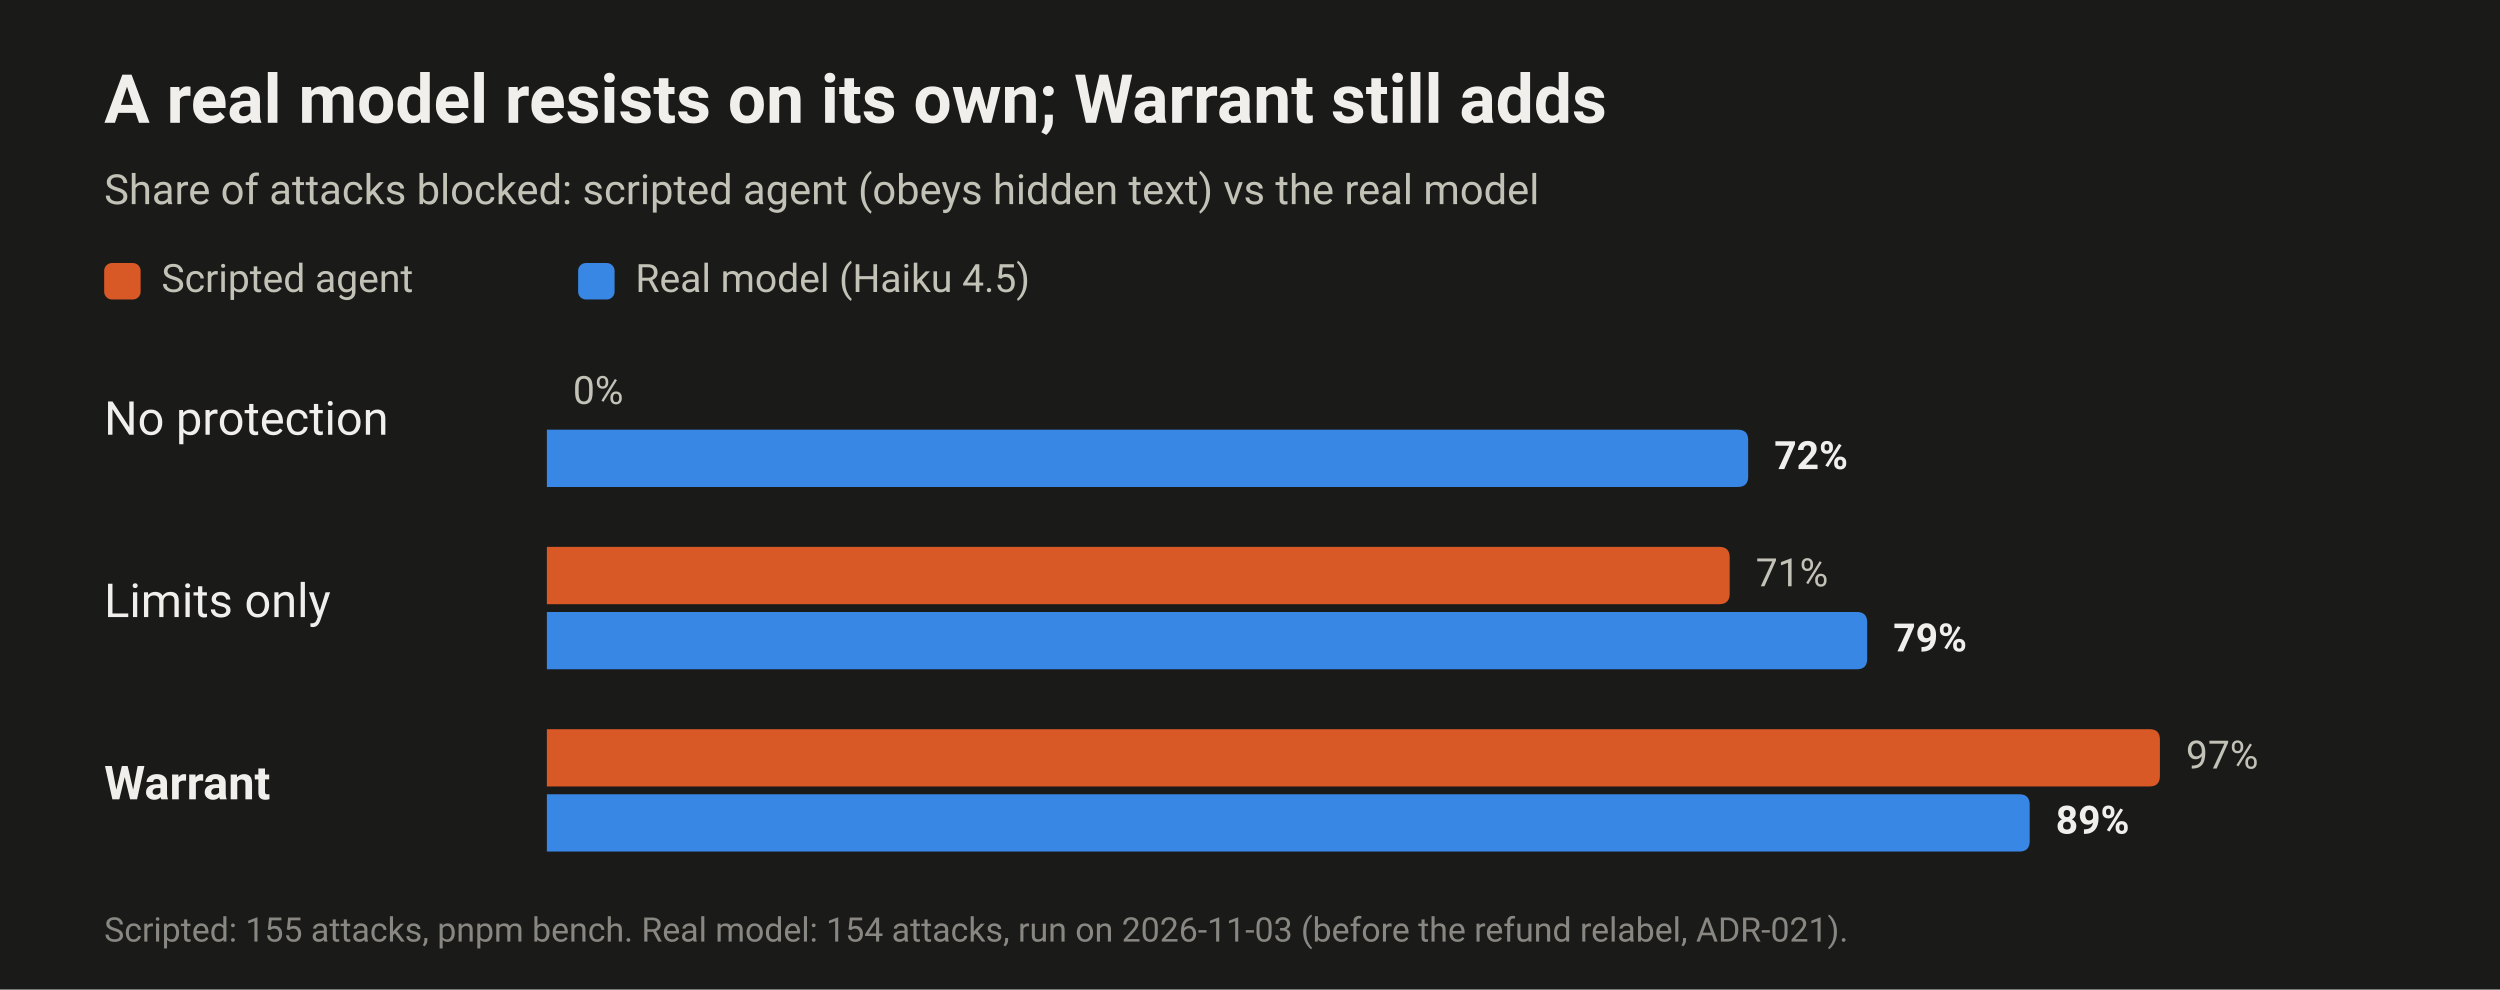
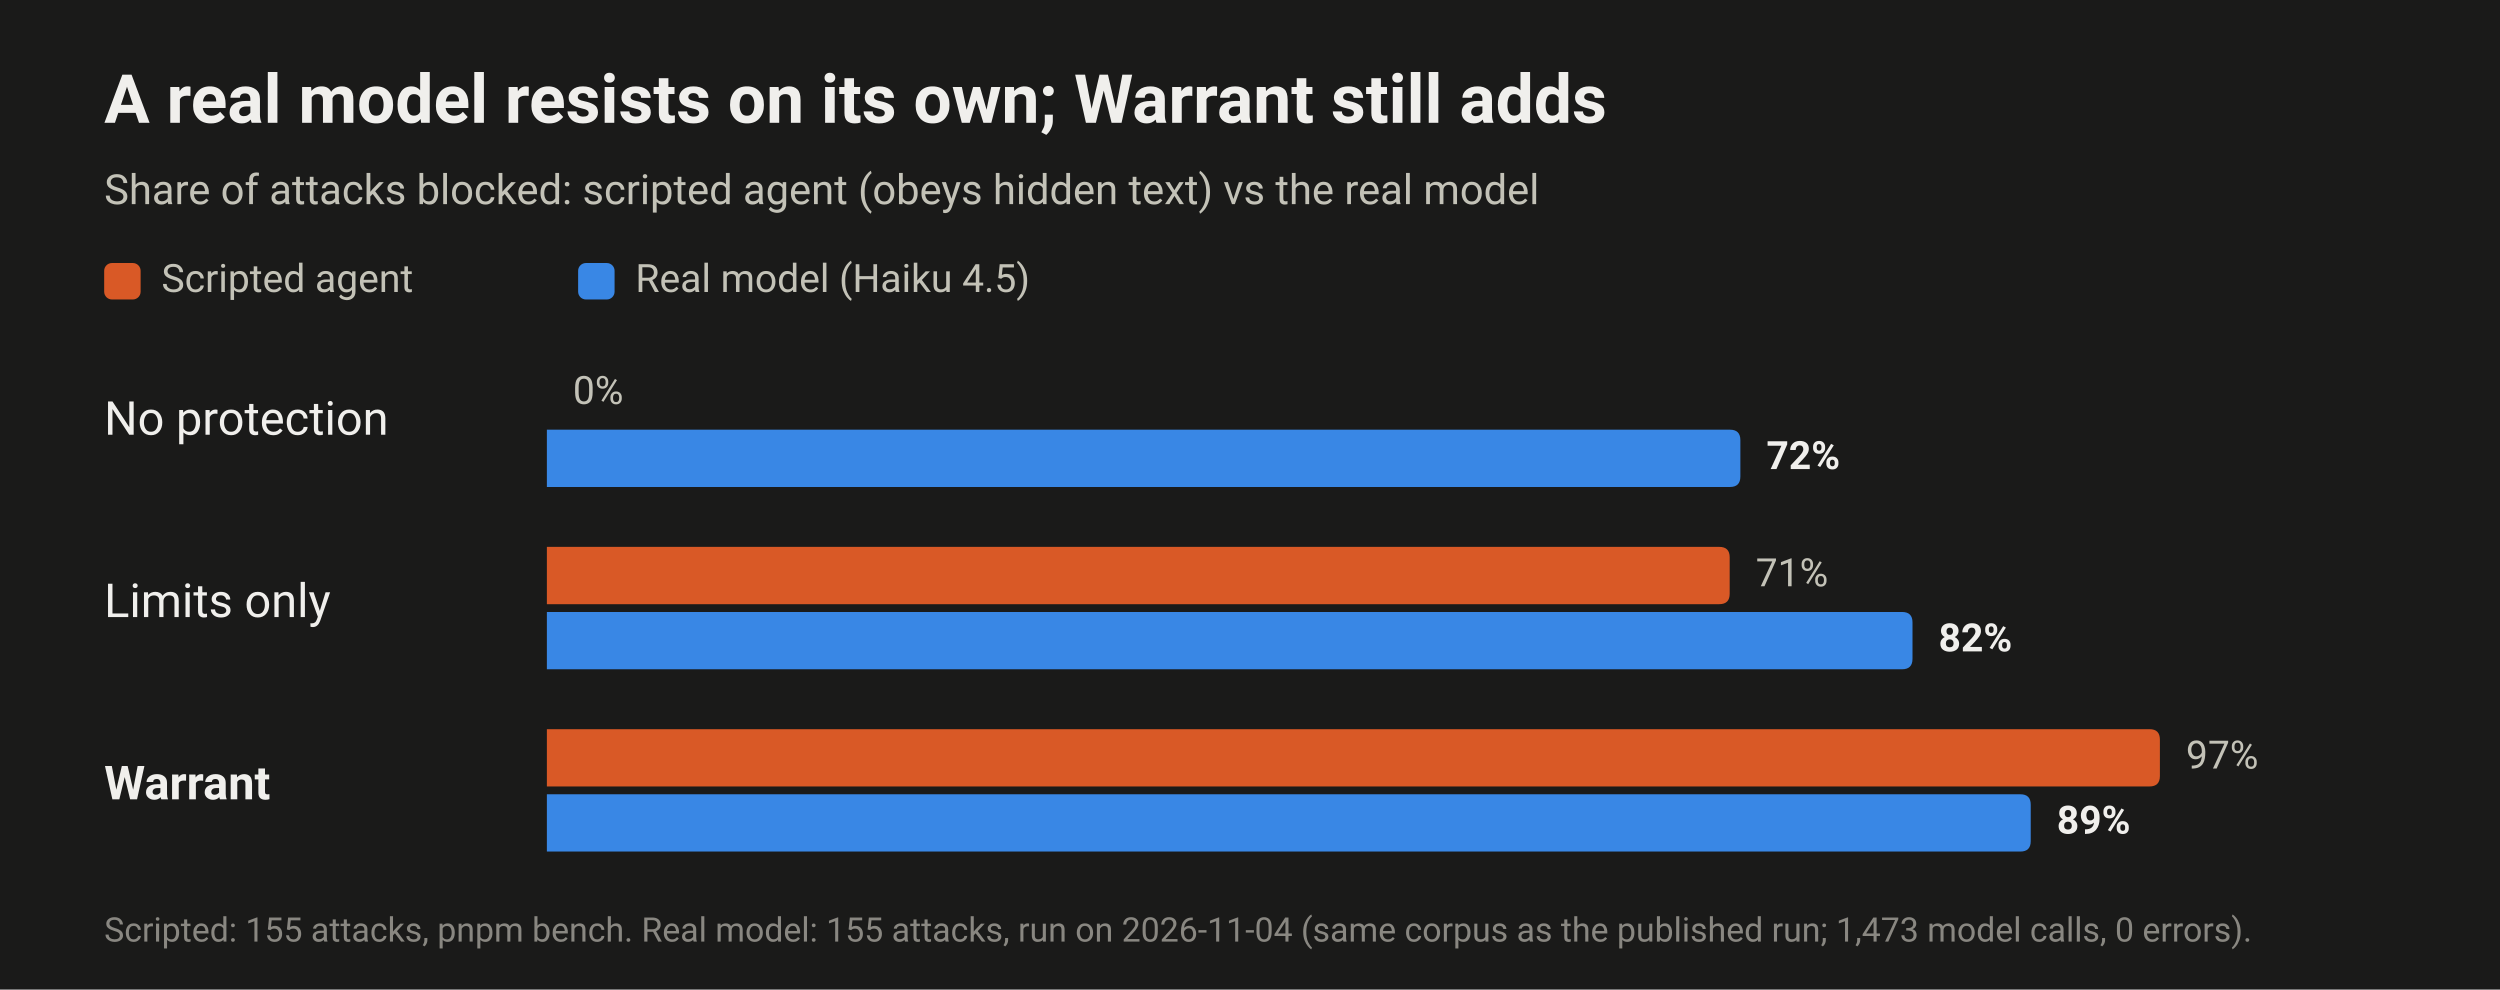
<svg xmlns="http://www.w3.org/2000/svg" viewBox="0 0 960 380" width="960" height="380" role="img" aria-label="A real model resists on its own; Warrant still adds" font-family="system-ui, -apple-system, &quot;Segoe UI&quot;, Roboto, Helvetica, Arial, sans-serif">
  <rect width="960" height="380" fill="#1a1a19" />
  <text x="40.0" y="40.0" font-size="26" font-weight="700" fill="#f0efec" text-anchor="start" dominant-baseline="middle">A real model resists on its own; Warrant still adds</text>
  <text x="40.0" y="74.0" font-size="16" font-weight="400" fill="#c3c2b7" text-anchor="start" dominant-baseline="middle">Share of attacks blocked: scripted agent (obeys hidden text) vs the real model</text>
  <rect x="40" y="101" width="14" height="14" rx="3" fill="#d95926" />
  <text x="62.0" y="108.0" font-size="15" font-weight="400" fill="#c3c2b7" text-anchor="start" dominant-baseline="middle">Scripted agent</text>
  <rect x="222" y="101" width="14" height="14" rx="3" fill="#3987e5" />
  <text x="244.0" y="108.0" font-size="15" font-weight="400" fill="#c3c2b7" text-anchor="start" dominant-baseline="middle">Real model (Haiku 4.5)</text>
  <text x="40.0" y="162.0" font-size="18" font-weight="400" fill="#f0efec" text-anchor="start" dominant-baseline="middle">No protection</text>
-   <path d="M210.0,165.0 H667.3 Q671.3,165.0 671.3,169.0 V183.0 Q671.3,187.0 667.3,187.0 H210.0 Z" fill="#3987e5" />
+   <path d="M210.0,165.0 H664.3 Q668.3,165.0 668.3,169.0 V183.0 Q668.3,187.0 664.3,187.0 H210.0 Z" fill="#3987e5" />
  <text x="220.0" y="151.0" font-size="15" font-weight="400" fill="#c3c2b7" text-anchor="start" dominant-baseline="middle">0%</text>
-   <text x="681.3" y="176.0" font-size="15" font-weight="700" fill="#f0efec" text-anchor="start" dominant-baseline="middle">72%</text>
+   <text x="678.3" y="176.0" font-size="15" font-weight="700" fill="#f0efec" text-anchor="start" dominant-baseline="middle">72%</text>
  <text x="40.0" y="232.0" font-size="18" font-weight="400" fill="#f0efec" text-anchor="start" dominant-baseline="middle">Limits only</text>
  <path d="M210.0,210.0 H660.2 Q664.2,210.0 664.2,214.0 V228.0 Q664.2,232.0 660.2,232.0 H210.0 Z" fill="#d95926" />
-   <path d="M210.0,235.0 H713.0 Q717.0,235.0 717.0,239.0 V253.0 Q717.0,257.0 713.0,257.0 H210.0 Z" fill="#3987e5" />
+   <path d="M210.0,235.0 H730.4 Q734.4,235.0 734.4,239.0 V253.0 Q734.4,257.0 730.4,257.0 H210.0 Z" fill="#3987e5" />
  <text x="674.2" y="221.0" font-size="15" font-weight="400" fill="#c3c2b7" text-anchor="start" dominant-baseline="middle">71%</text>
-   <text x="727.0" y="246.0" font-size="15" font-weight="700" fill="#f0efec" text-anchor="start" dominant-baseline="middle">79%</text>
+   <text x="744.4" y="246.0" font-size="15" font-weight="700" fill="#f0efec" text-anchor="start" dominant-baseline="middle">82%</text>
  <text x="40.0" y="302.0" font-size="18" font-weight="700" fill="#f0efec" text-anchor="start" dominant-baseline="middle">Warrant</text>
  <path d="M210.0,280.0 H825.4 Q829.4,280.0 829.4,284.0 V298.0 Q829.4,302.0 825.4,302.0 H210.0 Z" fill="#d95926" />
-   <path d="M210.0,305.0 H775.4 Q779.4,305.0 779.4,309.0 V323.0 Q779.4,327.0 775.4,327.0 H210.0 Z" fill="#3987e5" />
+   <path d="M210.0,305.0 H775.8 Q779.8,305.0 779.8,309.0 V323.0 Q779.8,327.0 775.8,327.0 H210.0 Z" fill="#3987e5" />
  <text x="839.4" y="291.0" font-size="15" font-weight="400" fill="#c3c2b7" text-anchor="start" dominant-baseline="middle">97%</text>
-   <text x="789.4" y="316.0" font-size="15" font-weight="700" fill="#f0efec" text-anchor="start" dominant-baseline="middle">89%</text>
-   <text x="40.0" y="358.0" font-size="13" font-weight="400" fill="#898781" text-anchor="start" dominant-baseline="middle">Scripted: 155 attacks, pnpm bench. Real model: 154 attacks, run on 2026-11-03 (before the refund relabel, ADR-021).</text>
+   <text x="789.8" y="316.0" font-size="15" font-weight="700" fill="#f0efec" text-anchor="start" dominant-baseline="middle">89%</text>
+   <text x="40.0" y="358.0" font-size="13" font-weight="400" fill="#898781" text-anchor="start" dominant-baseline="middle">Scripted: 155 attacks, pnpm bench. Real model: 155 attacks, run on 2026-11-04 (same corpus as the published run; 1,473 model calls, 0 errors).</text>
</svg>
